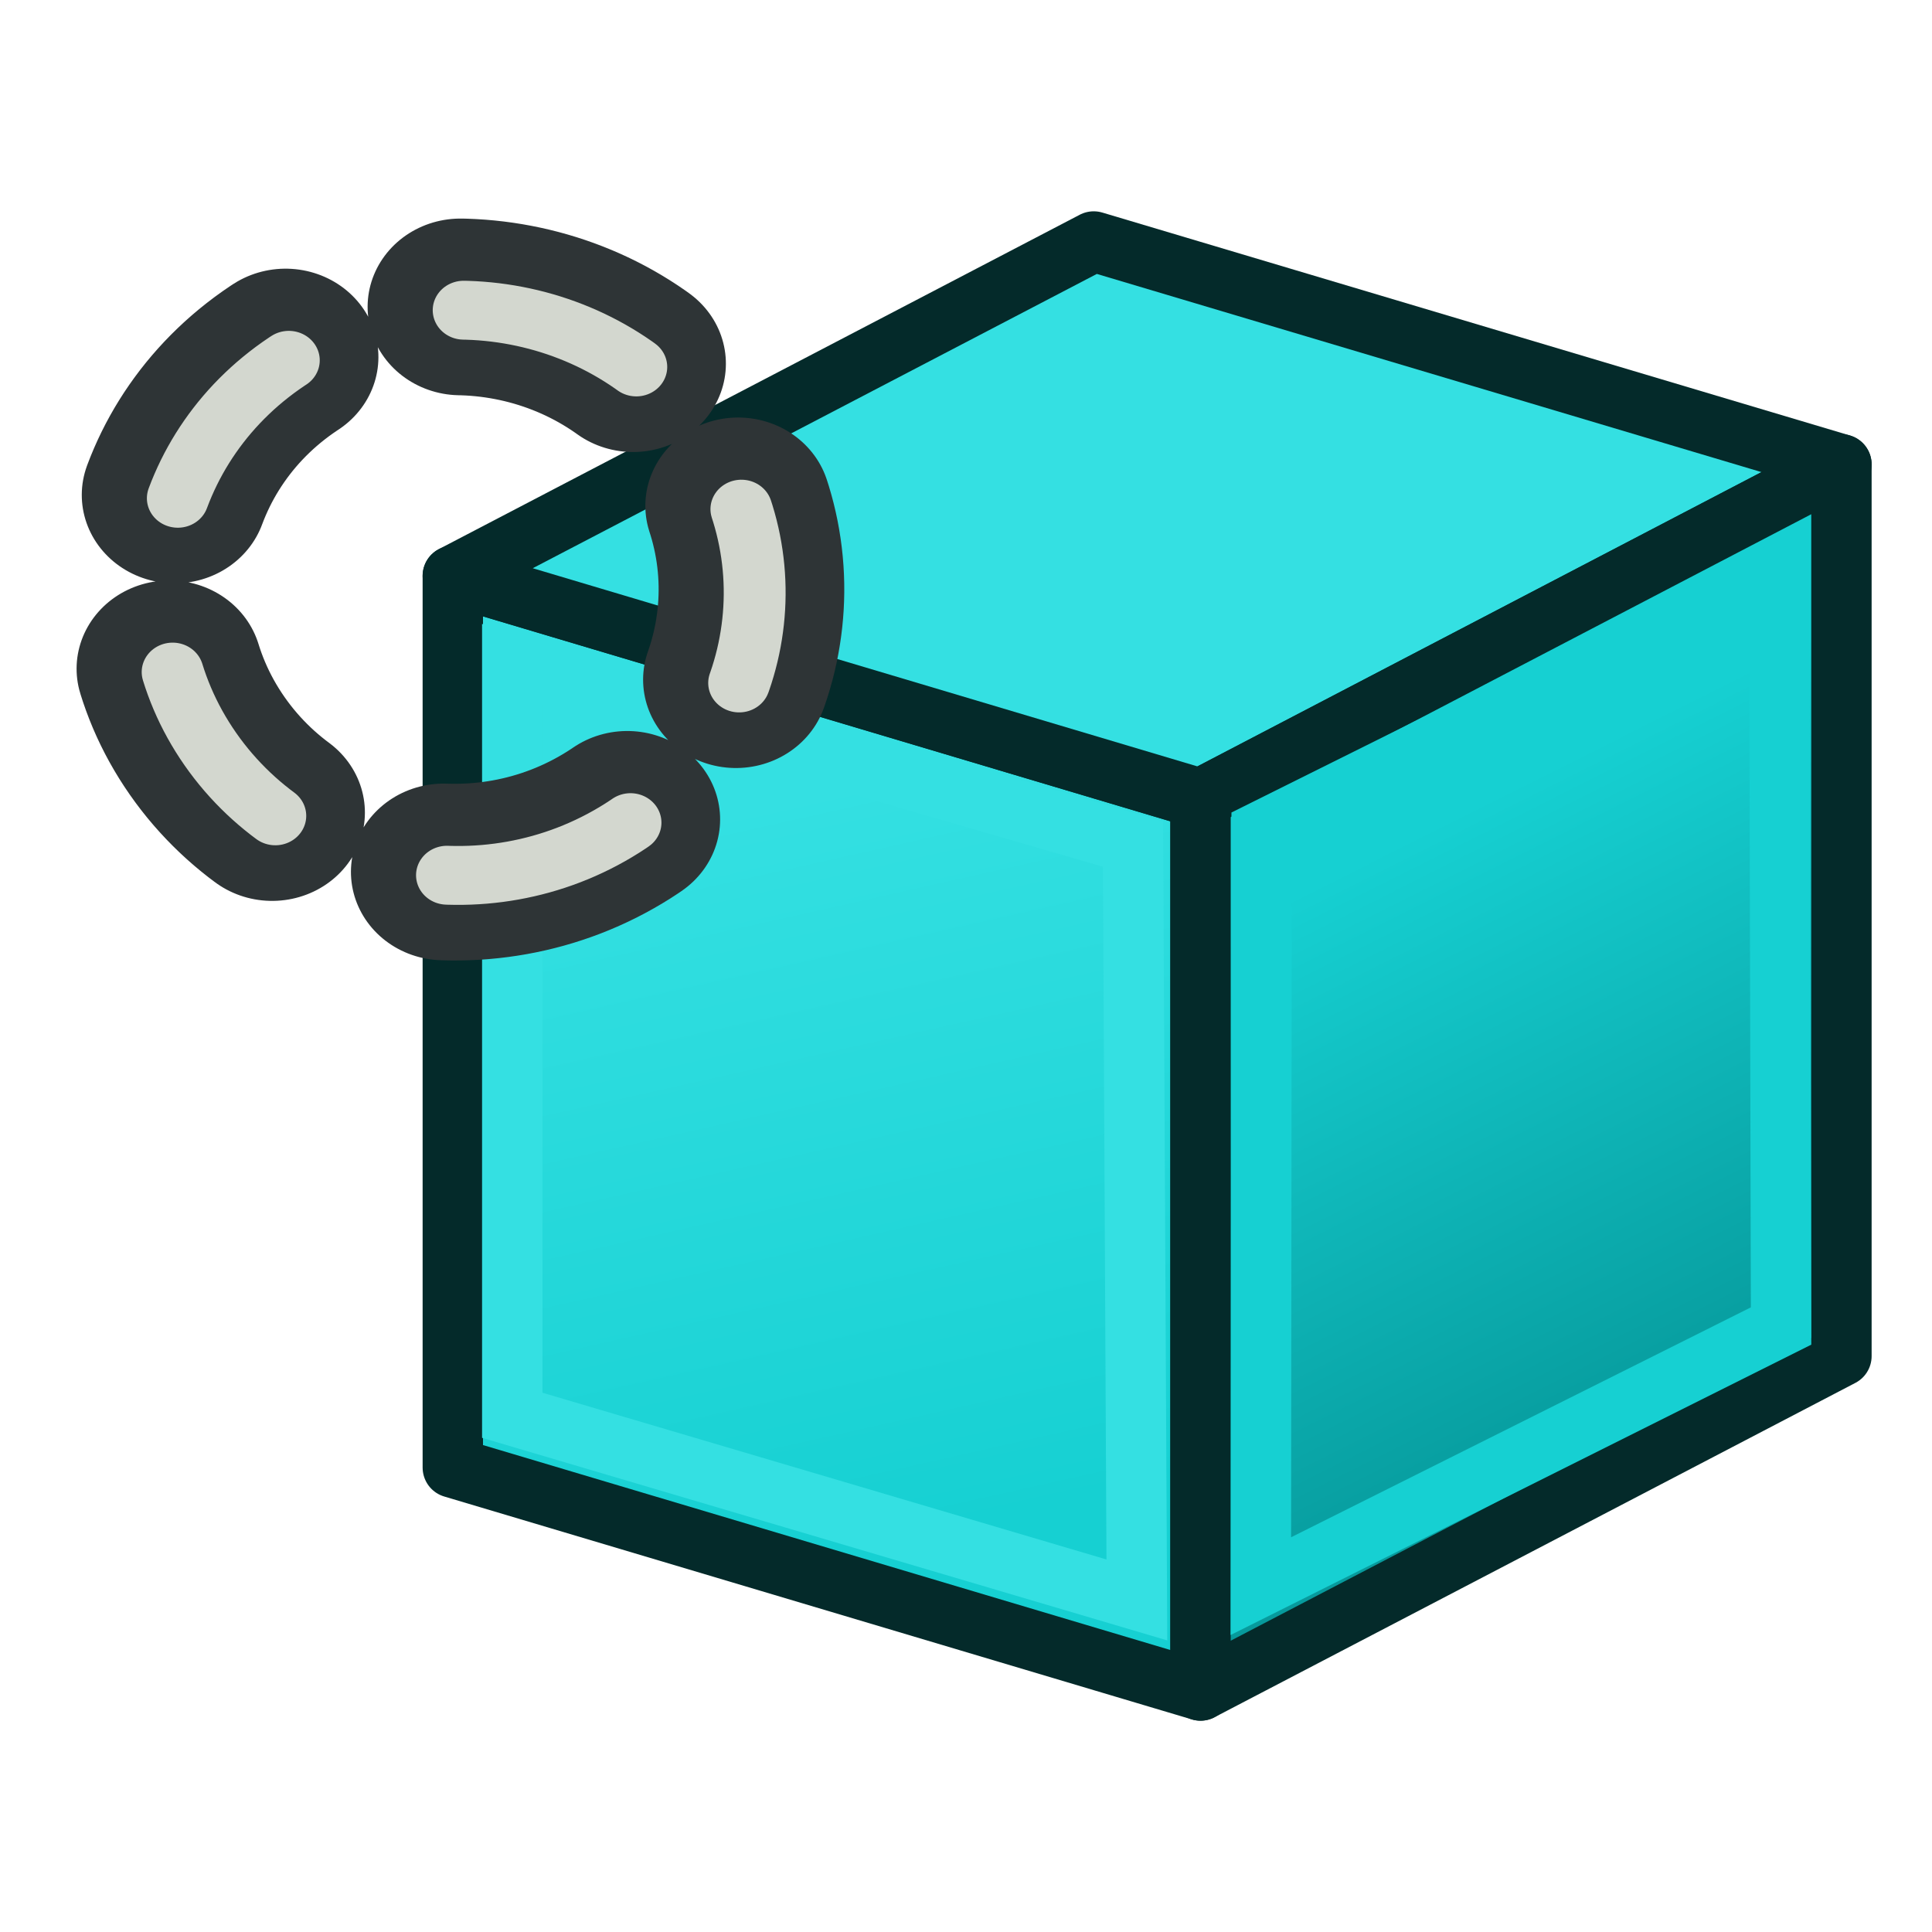
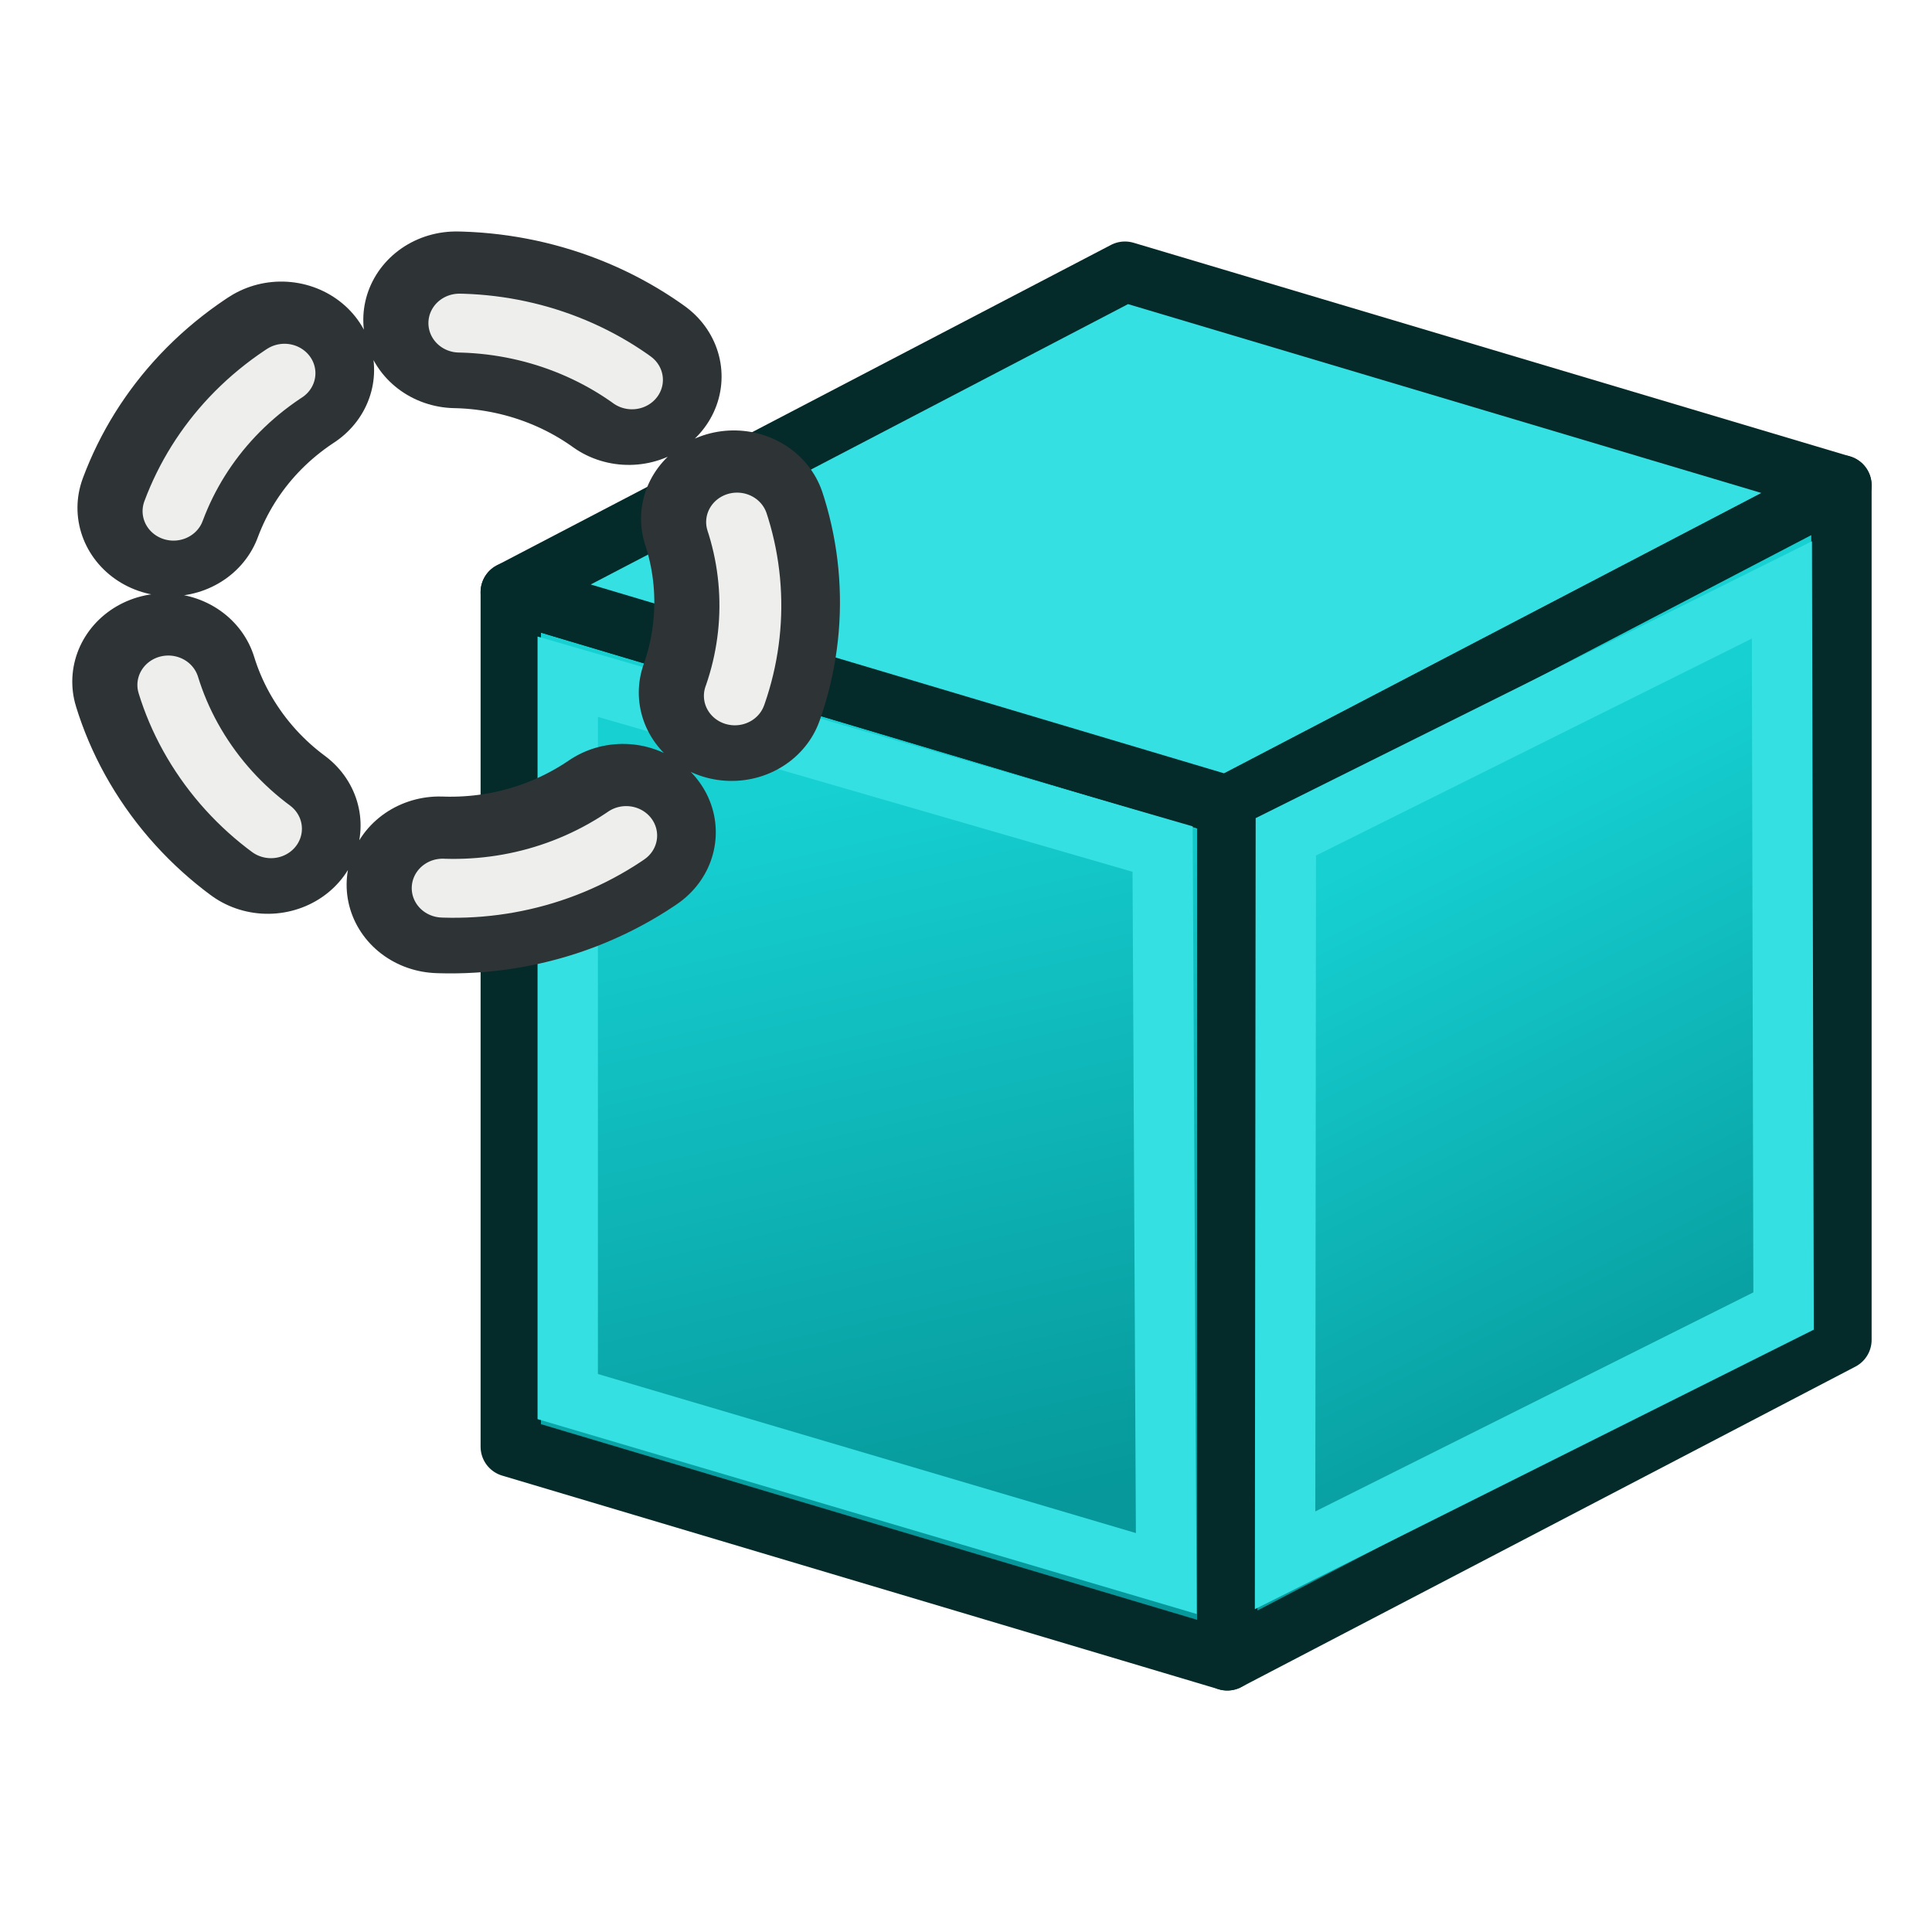
- <svg xmlns="http://www.w3.org/2000/svg" xmlns:xlink="http://www.w3.org/1999/xlink" version="1.1" width="64" height="64" id="svg249">
-   <defs id="defs3">
-     <radialGradient cx="605.714" cy="486.648" r="117.143" fx="605.714" fy="486.648" id="radialGradient5031" xlink:href="#linearGradient5060" gradientUnits="userSpaceOnUse" gradientTransform="matrix(-2.774389,0,0,1.969706,112.7623,-872.8854)" />
-     <linearGradient id="linearGradient5060">
-       <stop id="stop5062" style="stop-color:#000000;stop-opacity:1" offset="0" />
-       <stop id="stop5064" style="stop-color:#000000;stop-opacity:0" offset="1" />
+ <svg xmlns="http://www.w3.org/2000/svg" xmlns:xlink="http://www.w3.org/1999/xlink" version="1.1" width="64" height="64" id="svg4024">
+   <defs id="defs4026">
+     <linearGradient xlink:href="#linearGradient3866" id="linearGradient3771" x1="98" y1="1047.362" x2="81" y2="993.362" gradientUnits="userSpaceOnUse" gradientTransform="matrix(0,-1,-1,0,1052.362,124)" />
+     <linearGradient id="linearGradient3866">
+       <stop style="stop-color:#d3d7cf;stop-opacity:1" offset="0" id="stop3868" />
+       <stop style="stop-color:#ffffff;stop-opacity:1" offset="1" id="stop3870" />
    </linearGradient>
-     <radialGradient cx="605.714" cy="486.648" r="117.143" fx="605.714" fy="486.648" id="radialGradient5029" xlink:href="#linearGradient5060" gradientUnits="userSpaceOnUse" gradientTransform="matrix(2.774389,0,0,1.969706,-1891.633,-872.8854)" />
-     <linearGradient id="linearGradient5048">
-       <stop id="stop5050" style="stop-color:#000000;stop-opacity:0" offset="0" />
-       <stop id="stop5056" style="stop-color:#000000;stop-opacity:1" offset="0.5" />
-       <stop id="stop5052" style="stop-color:#000000;stop-opacity:0" offset="1" />
+     <linearGradient y2="30" x2="99" y1="45.629" x1="102.225" gradientTransform="matrix(1.500111,0,0,1.630047,-123.5137,-22.82888)" gradientUnits="userSpaceOnUse" id="linearGradient3378" xlink:href="#linearGradient4" />
+     <linearGradient id="linearGradient4">
+       <stop style="stop-color:#06989a;stop-opacity:1" offset="0" id="stop3" />
+       <stop style="stop-color:#16d0d2;stop-opacity:1" offset="1" id="stop4" />
    </linearGradient>
-     <linearGradient x1="302.857" y1="366.648" x2="302.857" y2="609.505" id="linearGradient5027" xlink:href="#linearGradient5048" gradientUnits="userSpaceOnUse" gradientTransform="matrix(2.774389,0,0,1.969706,-1892.179,-872.8854)" />
-     <linearGradient id="linearGradient4542">
-       <stop id="stop4544" style="stop-color:#000000;stop-opacity:1" offset="0" />
-       <stop id="stop4546" style="stop-color:#000000;stop-opacity:0" offset="1" />
-     </linearGradient>
-     <radialGradient cx="24.307" cy="42.078" r="15.822" fx="24.307" fy="42.078" id="radialGradient4548" xlink:href="#linearGradient4542" gradientUnits="userSpaceOnUse" gradientTransform="matrix(1,0,0,0.284916,0,30.08928)" />
-     <linearGradient id="linearGradient15662">
-       <stop id="stop15664" style="stop-color:#ffffff;stop-opacity:1" offset="0" />
-       <stop id="stop15666" style="stop-color:#f8f8f8;stop-opacity:1" offset="1" />
-     </linearGradient>
-     <radialGradient cx="20.892" cy="64.568" r="5.257" fx="20.892" fy="64.568" id="aigrd3" gradientUnits="userSpaceOnUse">
-       <stop id="stop15573" style="stop-color:#f0f0f0;stop-opacity:1" offset="0" />
-       <stop id="stop15575" style="stop-color:#9a9a9a;stop-opacity:1" offset="1" />
-     </radialGradient>
-     <radialGradient cx="20.892" cy="114.568" r="5.256" fx="20.892" fy="114.568" id="aigrd2" gradientUnits="userSpaceOnUse">
-       <stop id="stop15566" style="stop-color:#f0f0f0;stop-opacity:1" offset="0" />
-       <stop id="stop15568" style="stop-color:#9a9a9a;stop-opacity:1" offset="1" />
-     </radialGradient>
-     <linearGradient id="linearGradient269">
-       <stop id="stop270" style="stop-color:#a3a3a3;stop-opacity:1" offset="0" />
-       <stop id="stop271" style="stop-color:#4c4c4c;stop-opacity:1" offset="1" />
-     </linearGradient>
-     <linearGradient id="linearGradient259">
-       <stop id="stop260" style="stop-color:#fafafa;stop-opacity:1" offset="0" />
-       <stop id="stop261" style="stop-color:#bbbbbb;stop-opacity:1" offset="1" />
-     </linearGradient>
-     <linearGradient id="linearGradient12512">
-       <stop id="stop12513" style="stop-color:#ffffff;stop-opacity:1" offset="0" />
-       <stop id="stop12517" style="stop-color:#fff520;stop-opacity:0.891" offset="0.5" />
-       <stop id="stop12514" style="stop-color:#fff300;stop-opacity:0" offset="1" />
-     </linearGradient>
-     <radialGradient cx="8.824" cy="3.756" r="37.752" fx="8.824" fy="3.756" id="radialGradient15656" xlink:href="#linearGradient269" gradientUnits="userSpaceOnUse" gradientTransform="matrix(0.968273,0,0,1.032767,3.428194,-47.49227)" />
-     <radialGradient cx="33.967" cy="35.737" r="86.708" fx="33.967" fy="35.737" id="radialGradient15658" xlink:href="#linearGradient259" gradientUnits="userSpaceOnUse" gradientTransform="matrix(0.960493,0,0,1.041132,0.07464063,-48.13872)" />
-     <radialGradient cx="8.144" cy="7.268" r="38.159" fx="8.144" fy="7.268" id="radialGradient15668" xlink:href="#linearGradient15662" gradientUnits="userSpaceOnUse" gradientTransform="matrix(0.968273,0,0,1.032767,3.428194,-47.49227)" />
-     <radialGradient cx="20.892" cy="114.568" r="5.256" fx="20.892" fy="114.568" id="radialGradient2283" xlink:href="#aigrd2" gradientUnits="userSpaceOnUse" gradientTransform="matrix(0.229703,0,0,0.229703,4.613529,3.979808)" />
-     <radialGradient cx="20.892" cy="64.568" r="5.257" fx="20.892" fy="64.568" id="radialGradient2285" xlink:href="#aigrd3" gradientUnits="userSpaceOnUse" gradientTransform="matrix(0.229703,0,0,0.229703,4.613529,3.979808)" />
-     <linearGradient x1="18.972" y1="14.453" x2="44.525" y2="41.793" id="linearGradient4343" xlink:href="#linearGradient3377-76" gradientUnits="userSpaceOnUse" />
-     <linearGradient id="linearGradient3377-76">
-       <stop id="stop3379-5" style="stop-color:#faff2b;stop-opacity:1" offset="0" />
-       <stop id="stop4345" style="stop-color:#fcb915;stop-opacity:1" offset="0.5" />
-       <stop id="stop3381-7" style="stop-color:#c68708;stop-opacity:1" offset="1" />
-     </linearGradient>
-     <linearGradient x1="145.647" y1="79.16" x2="175.683" y2="108.75" id="linearGradient4349" xlink:href="#linearGradient3377-76" gradientUnits="userSpaceOnUse" />
-     <linearGradient id="linearGradient4482">
-       <stop id="stop4484" style="stop-color:#faff2b;stop-opacity:1" offset="0" />
-       <stop id="stop4486" style="stop-color:#fcb915;stop-opacity:1" offset="0.5" />
-       <stop id="stop4488" style="stop-color:#c68708;stop-opacity:1" offset="1" />
-     </linearGradient>
-     <radialGradient cx="135.383" cy="97.37" r="19.467" fx="135.383" fy="97.37" id="radialGradient4351" xlink:href="#linearGradient3377" gradientUnits="userSpaceOnUse" gradientTransform="matrix(0.97435,0.2250379,-0.4623105,2.001673,48.48755,-127.9988)" />
-     <linearGradient id="linearGradient3377">
-       <stop id="stop3379" style="stop-color:#faff2b;stop-opacity:1" offset="0" />
-       <stop id="stop3381" style="stop-color:#ffaa00;stop-opacity:1" offset="1" />
-     </linearGradient>
-     <radialGradient cx="45.883" cy="28.87" r="19.467" fx="45.883" fy="28.87" id="radialGradient4353" xlink:href="#linearGradient3377" gradientUnits="userSpaceOnUse" />
-     <linearGradient id="linearGradient4495">
-       <stop id="stop4497" style="stop-color:#faff2b;stop-opacity:1" offset="0" />
-       <stop id="stop4499" style="stop-color:#ffaa00;stop-opacity:1" offset="1" />
-     </linearGradient>
-     <linearGradient x1="18.972" y1="14.453" x2="44.525" y2="41.793" id="linearGradient3213" xlink:href="#linearGradient3377-76" gradientUnits="userSpaceOnUse" />
-     <linearGradient x1="145.647" y1="79.16" x2="175.683" y2="108.75" id="linearGradient3215" xlink:href="#linearGradient3377-76" gradientUnits="userSpaceOnUse" />
-     <radialGradient cx="135.383" cy="97.37" r="19.467" fx="135.383" fy="97.37" id="radialGradient3217" xlink:href="#linearGradient3377" gradientUnits="userSpaceOnUse" gradientTransform="matrix(0.97435,0.2250379,-0.4623105,2.001673,48.48755,-127.9988)" />
-     <radialGradient cx="45.883" cy="28.87" r="19.467" fx="45.883" fy="28.87" id="radialGradient3219" xlink:href="#linearGradient3377" gradientUnits="userSpaceOnUse" />
-     <linearGradient id="linearGradient5048-7">
-       <stop style="stop-color:black;stop-opacity:0;" offset="0" id="stop5050-4" />
-       <stop id="stop5056-0" offset="0.5" style="stop-color:black;stop-opacity:1;" />
-       <stop style="stop-color:black;stop-opacity:0;" offset="1" id="stop5052-9" />
-     </linearGradient>
-     <linearGradient id="linearGradient5060-8">
-       <stop style="stop-color:black;stop-opacity:1;" offset="0" id="stop5062-8" />
-       <stop style="stop-color:black;stop-opacity:0;" offset="1" id="stop5064-2" />
-     </linearGradient>
-     <radialGradient r="117.143" fy="486.648" fx="605.714" cy="486.648" cx="605.714" gradientTransform="matrix(-2.774389,0,0,1.969706,112.7623,-872.8854)" gradientUnits="userSpaceOnUse" id="radialGradient3277" xlink:href="#linearGradient5060-8" />
-     <linearGradient id="linearGradient259-5">
-       <stop style="stop-color:#fafafa;stop-opacity:1;" offset="0" id="stop260-5" />
-       <stop style="stop-color:#bbbbbb;stop-opacity:1;" offset="1" id="stop261-1" />
-     </linearGradient>
-     <linearGradient id="linearGradient269-1">
-       <stop style="stop-color:#a3a3a3;stop-opacity:1;" offset="0" id="stop270-1" />
-       <stop style="stop-color:#4c4c4c;stop-opacity:1;" offset="1" id="stop271-5" />
-     </linearGradient>
-     <linearGradient id="linearGradient15662-7">
-       <stop style="stop-color:#ffffff;stop-opacity:1;" offset="0" id="stop15664-6" />
-       <stop style="stop-color:#f8f8f8;stop-opacity:1;" offset="1" id="stop15666-1" />
-     </linearGradient>
-     <radialGradient gradientUnits="userSpaceOnUse" fy="114.568" fx="20.892" r="5.256" cy="114.568" cx="20.892" id="aigrd2-2">
-       <stop id="stop15566-3" style="stop-color:#F0F0F0" offset="0" />
-       <stop id="stop15568-2" style="stop-color:#9a9a9a;stop-opacity:1;" offset="1" />
-     </radialGradient>
-     <radialGradient gradientUnits="userSpaceOnUse" fy="64.568" fx="20.892" r="5.257" cy="64.568" cx="20.892" id="aigrd3-1">
-       <stop id="stop15573-6" style="stop-color:#F0F0F0" offset="0" />
-       <stop id="stop15575-8" style="stop-color:#9a9a9a;stop-opacity:1;" offset="1" />
-     </radialGradient>
-     <linearGradient xlink:href="#linearGradient4029-6" id="linearGradient4027-3" x1="121" y1="43" x2="115" y2="30" gradientUnits="userSpaceOnUse" gradientTransform="matrix(1.4375,0,0,1.56213,-115.8125,-20.54438)" />
+     <linearGradient xlink:href="#linearGradient4029-6" id="linearGradient4027-3" x1="121" y1="43" x2="115" y2="30" gradientUnits="userSpaceOnUse" gradientTransform="matrix(1.500111,0,0,1.630047,-123.5137,-22.82888)" />
    <linearGradient id="linearGradient4029-6">
      <stop id="stop4031-7" offset="0" style="stop-color:#06989a;stop-opacity:1" />
      <stop id="stop4033-5" offset="1" style="stop-color:#16d0d2;stop-opacity:1" />
    </linearGradient>
-     <linearGradient xlink:href="#linearGradient3995-5" id="linearGradient4001-3" x1="102.225" y1="45.629" x2="99" y2="30" gradientUnits="userSpaceOnUse" gradientTransform="matrix(1.0625,0,0,1.106509,-87.6875,0.7810656)" />
-     <linearGradient id="linearGradient3995-5">
-       <stop style="stop-color:#16d0d2;stop-opacity:1" offset="0" id="stop3997-6" />
-       <stop style="stop-color:#34e0e2;stop-opacity:1" offset="1" id="stop3999-2" />
-     </linearGradient>
-     <linearGradient y2="30" x2="99" y1="45.629" x1="102.225" gradientTransform="matrix(1.4375,0,0,1.56213,-115.8125,-20.54438)" gradientUnits="userSpaceOnUse" id="linearGradient3378" xlink:href="#linearGradient3995-5" />
  </defs>
-   <g id="layer4" style="display:inline" transform="translate(0,16)" />
-   <path style="fill:url(#linearGradient3378);fill-opacity:1;stroke:#042a2a;stroke-width:2;stroke-linecap:round;stroke-linejoin:round;stroke-opacity:1" d="m 15,48.615 0,-29.538 24.769,7.385 0,29.538 z" id="path3185-9" />
-   <path style="fill:#34e0e2;stroke:#042a2a;stroke-width:2;stroke-linecap:butt;stroke-linejoin:round;stroke-opacity:1" d="M 15,19.077 36.231,8 61,15.385 39.769,26.462 z" id="path3973-1" />
-   <path style="fill:url(#linearGradient4027-3);fill-opacity:1;stroke:#042a2a;stroke-width:2;stroke-linecap:butt;stroke-linejoin:round;stroke-opacity:1" d="m 39.769,26.462 0,29.538 L 61,44.923 61,15.385 z" id="path3975-2" />
-   <path style="fill:none;stroke:#34e0e2;stroke-width:2;stroke-linecap:round;stroke-linejoin:miter;stroke-opacity:1" d="m 16.969,46.883 0,-24.883 20.564,5.958 0.127,25.042 z" id="path3185-7-7" />
-   <path style="fill:none;stroke:#16d0d2;stroke-width:2;stroke-linecap:butt;stroke-linejoin:miter;stroke-opacity:1" d="M 41.793,27.535 41.767,52.543 59,43.926 58.942,19 z" id="path3975-4-0" />
-   <path style="fill:none;stroke:#2e3436;stroke-width:3.751;stroke-linecap:round;stroke-linejoin:miter;stroke-miterlimit:4;stroke-opacity:1;stroke-dasharray:3.751,3.751;stroke-dashoffset:0.015" id="path4055-7-8" d="m 100,26 a 6,6 0 1 1 -12,0 6,6 0 1 1 12,0 z" transform="matrix(0.9072278,1.299909,-1.365534,0.8631622,-34.72004,-125.1059)" />
-   <path style="fill:none;stroke:#d3d7cf;stroke-width:1.25;stroke-linecap:round;stroke-linejoin:miter;stroke-miterlimit:4;stroke-opacity:1;stroke-dasharray:3.751, 3.751;stroke-dashoffset:0.015" id="path4055-7-8-3" d="m 100,26 a 6,6 0 1 1 -12,0 6,6 0 1 1 12,0 z" transform="matrix(0.9072278,1.299909,-1.365534,0.8631622,-34.6132,-124.997)" />
+   <g id="g4">
+     <g id="g2" transform="matrix(0.9582625,0,0,0.9583342,2.546026,1.333319)" style="stroke-width:1.044">
+       <path style="fill:url(#linearGradient3378);fill-opacity:1;stroke:#042a2a;stroke-width:2.087;stroke-linecap:round;stroke-linejoin:round;stroke-dasharray:none;stroke-opacity:1" d="M 15,48.615 V 19.077 l 24.769,7.385 v 29.538 z" id="path3185-9" />
+       <path style="fill:#34e0e2;stroke:#042a2a;stroke-width:2.087;stroke-linecap:butt;stroke-linejoin:round;stroke-dasharray:none;stroke-opacity:1" d="M 15,19.077 36.231,8 61,15.385 39.769,26.462 Z" id="path3973-1" />
+       <path style="fill:url(#linearGradient4027-3);fill-opacity:1;stroke:#042a2a;stroke-width:2.087;stroke-linecap:butt;stroke-linejoin:round;stroke-opacity:1" d="M 39.769,26.462 V 56 L 61,44.923 V 15.385 Z" id="path3975-2" />
+       <path style="fill:none;stroke:#34e0e2;stroke-width:2.087;stroke-linecap:round;stroke-linejoin:miter;stroke-opacity:1" d="M 16.969,46.883 V 22 l 20.564,5.958 0.127,25.042 z" id="path3185-7-7" />
+       <path style="fill:none;stroke:#34e0e2;stroke-width:2.087;stroke-linecap:butt;stroke-linejoin:miter;stroke-opacity:1" d="M 41.793,27.535 41.767,52.543 59,43.926 58.942,19 Z" id="path3975-4-0" />
+     </g>
+     <g id="g3" transform="translate(-0.1429421,0.4274251)">
+       <circle style="fill:none;stroke:#2e3436;stroke-width:3.751;stroke-linecap:round;stroke-linejoin:miter;stroke-miterlimit:4;stroke-dasharray:3.751, 3.751;stroke-dashoffset:0.015;stroke-opacity:1" id="path4055-7-8" transform="matrix(0.9072278,1.299909,-1.365534,0.8631622,-34.72004,-125.1059)" cx="94" cy="26" r="6" />
+       <circle style="fill:none;stroke:#eeeeec;stroke-width:1.25;stroke-linecap:round;stroke-linejoin:miter;stroke-miterlimit:4;stroke-dasharray:3.751, 3.751;stroke-dashoffset:0.015;stroke-opacity:1" id="path4055-7-8-3" transform="matrix(0.9072278,1.299909,-1.365534,0.8631622,-34.6132,-124.997)" cx="94" cy="26" r="6" />
+     </g>
+   </g>
</svg>
